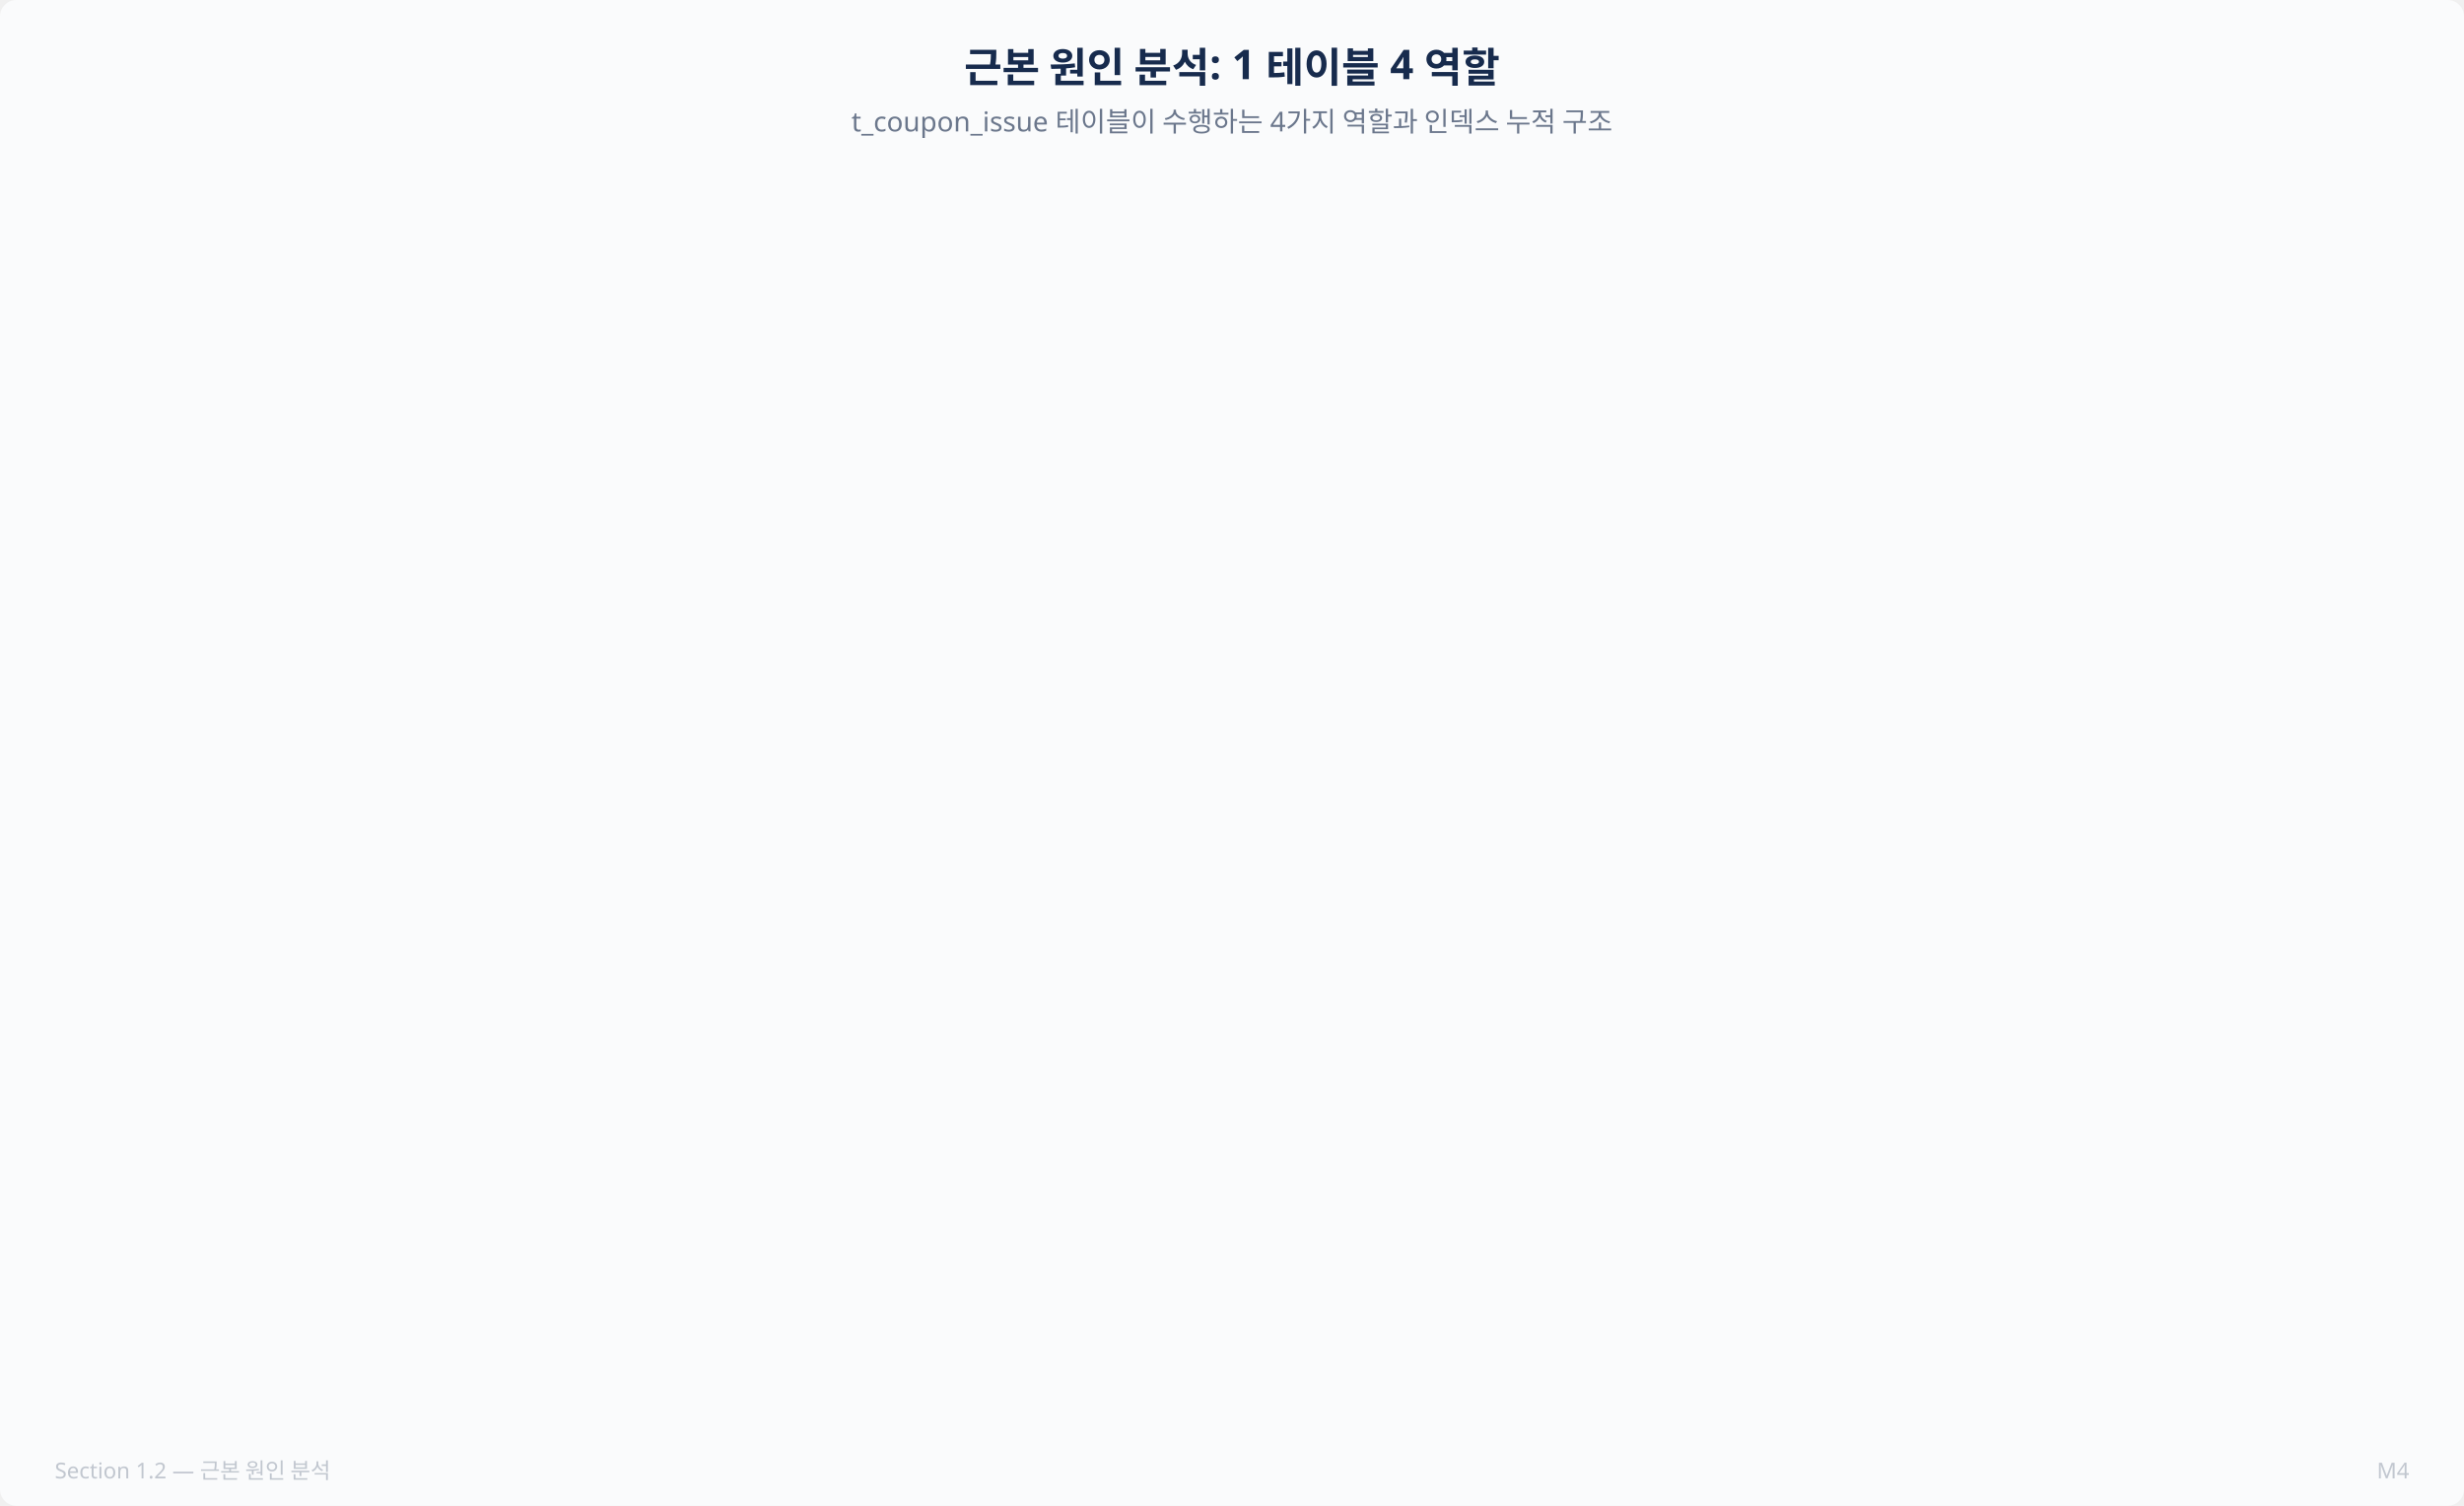
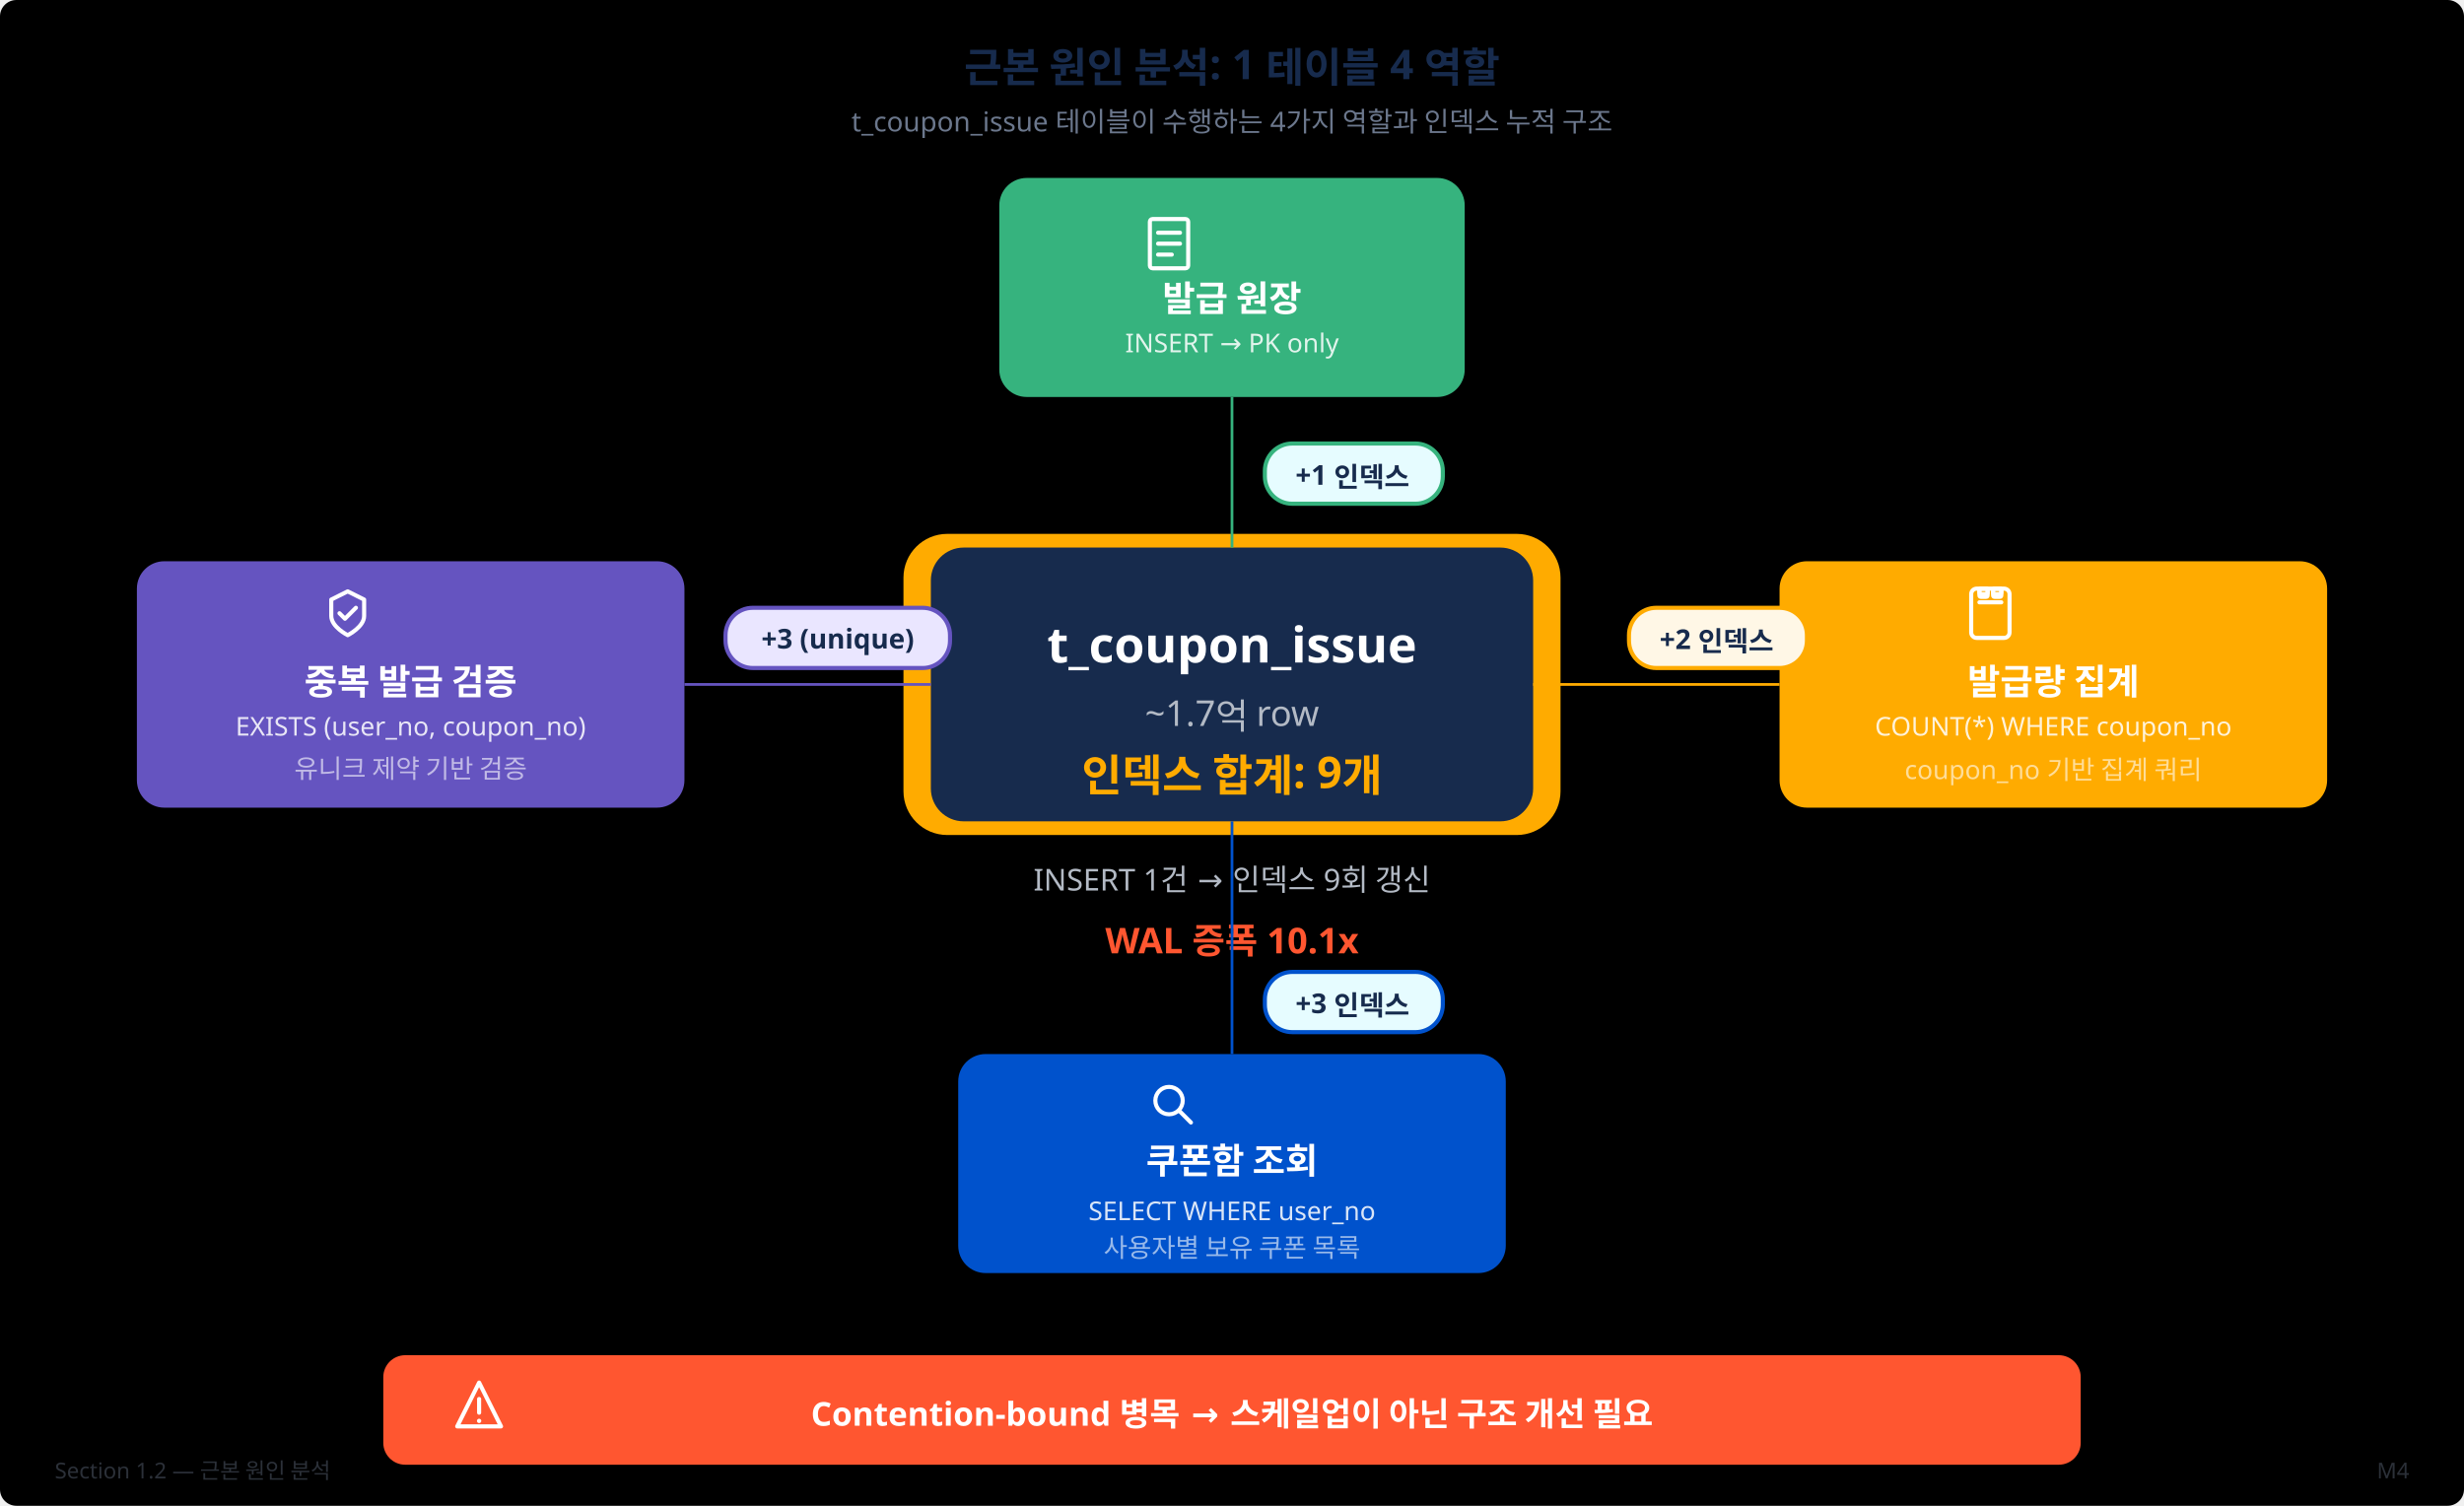
<svg xmlns="http://www.w3.org/2000/svg" viewBox="0 0 900 550" width="900" height="550" font-family="'Segoe UI','Apple SD Gothic Neo','Malgun Gothic',sans-serif">
-   <style> @media (prefers-reduced-motion: reduce) { .center-box, .role-node, .conn-line, .idx-count, .accum, .wal-text, .warn-banner, .icon-shape { animation: none !important; opacity: 1 !important; stroke-dashoffset: 0 !important; } } .bg { fill: #FAFBFC; } /* Center box */ .center-box { opacity: 0; animation: fadeIn 0.8s 0.2s forwards; } .center-rect { fill: #172B4D; rx: 12; } .center-title { fill: #FFFFFF; font-size: 18px; font-weight: 800; text-anchor: middle; dominant-baseline: central; } .center-sub { fill: #B3BAC5; font-size: 13px; text-anchor: middle; dominant-baseline: central; } /* Role nodes */ .role-node { opacity: 0; } .role-rect { rx: 10; } .role-title { fill: #FFFFFF; font-size: 13px; font-weight: 700; text-anchor: middle; dominant-baseline: central; } .role-sub { fill: rgba(255,255,255,0.85); font-size: 9.5px; text-anchor: middle; dominant-baseline: central; } .icon-shape { fill: none; stroke: #fff; stroke-width: 1.5; stroke-linecap: round; stroke-linejoin: round; } .role-node.n0 { animation: fadeIn 0.4s 1.0s forwards; } .role-node.n1 { animation: fadeIn 0.4s 1.4s forwards; } .role-node.n2 { animation: fadeIn 0.4s 1.8s forwards; } .role-node.n3 { animation: fadeIn 0.4s 2.2s forwards; } /* Connection lines */ .conn-line { stroke-width: 2.5; fill: none; stroke-dasharray: 300; stroke-dashoffset: 300; opacity: 0; } .conn-line.c0 { stroke: #36B37E; animation: drawConn 0.5s 2.6s forwards; } .conn-line.c1 { stroke: #FFAB00; animation: drawConn 0.5s 2.8s forwards; } .conn-line.c2 { stroke: #0052CC; animation: drawConn 0.5s 3.0s forwards; } .conn-line.c3 { stroke: #6554C0; animation: drawConn 0.5s 3.2s forwards; } /* Index count badges */ .idx-count { opacity: 0; } .idx-badge { rx: 10; } .idx-text { font-size: 10px; font-weight: 700; fill: #172B4D; text-anchor: middle; dominant-baseline: central; } .idx-count.i0 { animation: popIn 0.3s 3.5s forwards; } .idx-count.i1 { animation: popIn 0.3s 3.7s forwards; } .idx-count.i2 { animation: popIn 0.3s 3.9s forwards; } .idx-count.i3 { animation: popIn 0.3s 4.1s forwards; } /* Center accumulation */ .accum { opacity: 0; } .accum.a1 { animation: fadeIn 0.5s 4.3s forwards; } .accum.a2 { animation: fadeIn 0.5s 4.6s forwards; } .accum-title { fill: #FFAB00; font-size: 16px; font-weight: 800; text-anchor: middle; dominant-baseline: central; } .accum-detail { fill: #B3BAC5; font-size: 11px; text-anchor: middle; dominant-baseline: central; } .wal-text { fill: #FF5630; font-size: 13px; font-weight: 800; text-anchor: middle; dominant-baseline: central; opacity: 0; animation: fadeIn 0.5s 4.8s forwards; } /* Warning pulse */ .warn-pulse { opacity: 0; animation: pulse 1.5s 4.3s infinite; } /* Warning banner */ .warn-banner { opacity: 0; transform: translateY(20px); animation: slideUp 0.5s 5.5s forwards; } .warn-banner-bg { fill: #FF5630; rx: 8; } .warn-banner-text { fill: #FFFFFF; font-size: 12px; font-weight: 700; text-anchor: middle; dominant-baseline: central; } @keyframes fadeIn { from { opacity: 0; } to { opacity: 1; } } @keyframes popIn { 0% { opacity: 0; transform: scale(0); } 60% { opacity: 1; transform: scale(1.2); } 100% { opacity: 1; transform: scale(1); } } @keyframes drawConn { from { stroke-dashoffset: 300; opacity: 1; } to { stroke-dashoffset: 0; opacity: 1; } } @keyframes slideUp { from { opacity: 0; transform: translateY(20px); } to { opacity: 1; transform: translateY(0); } } @keyframes pulse { 0%, 100% { opacity: 0.15; transform: scale(1); } 50% { opacity: 0.35; transform: scale(1.08); } } </style>
+   <style>  } .bg { fill: #FAFBFC; } /* Center box */ .center-box { opacity: 1;  } .center-rect { fill: #172B4D; rx: 12; } .center-title { fill: #FFFFFF; font-size: 18px; font-weight: 800; text-anchor: middle; dominant-baseline: central; } .center-sub { fill: #B3BAC5; font-size: 13px; text-anchor: middle; dominant-baseline: central; } /* Role nodes */ .role-node { opacity: 1; } .role-rect { rx: 10; } .role-title { fill: #FFFFFF; font-size: 13px; font-weight: 700; text-anchor: middle; dominant-baseline: central; } .role-sub { fill: rgba(255,255,255,0.85); font-size: 9.5px; text-anchor: middle; dominant-baseline: central; } .icon-shape { fill: none; stroke: #fff; stroke-width: 1.5; stroke-linecap: round; stroke-linejoin: round; } .role-node .role-node .role-node .role-node /* Connection lines */ .conn-line { stroke-width: 2.5; fill: none; stroke-dasharray: 300; stroke-dashoffset: 0; opacity: 1; } .conn-line.c0 { stroke: #36B37E;  } .conn-line.c1 { stroke: #FFAB00;  } .conn-line.c2 { stroke: #0052CC;  } .conn-line.c3 { stroke: #6554C0;  } /* Index count badges */ .idx-count { opacity: 1; } .idx-badge { rx: 10; } .idx-text { font-size: 10px; font-weight: 700; fill: #172B4D; text-anchor: middle; dominant-baseline: central; } .idx-count .idx-count .idx-count .idx-count /* Center accumulation */ .accum { opacity: 1; }   .accum-title { fill: #FFAB00; font-size: 16px; font-weight: 800; text-anchor: middle; dominant-baseline: central; } .accum-detail { fill: #B3BAC5; font-size: 11px; text-anchor: middle; dominant-baseline: central; } .wal-text { fill: #FF5630; font-size: 13px; font-weight: 800; text-anchor: middle; dominant-baseline: central; opacity: 1;  } /* Warning pulse */ .warn-pulse { opacity: 1;  } /* Warning banner */ .warn-banner { opacity: 1;   } .warn-banner-bg { fill: #FF5630; rx: 8; } .warn-banner-text { fill: #FFFFFF; font-size: 12px; font-weight: 700; text-anchor: middle; dominant-baseline: central; }  to { opacity: 1; } }  60% { opacity: 1; transform: scale(1.2); } 100% { opacity: 1; transform: scale(1); } }  to { stroke-dashoffset: 0; opacity: 1; } }  to { opacity: 1;  } }  50% { opacity: 0.35; transform: scale(1.08); } } </style>
  <rect class="bg" width="900" height="550" rx="6" />
  <text x="450" y="30" text-anchor="middle" font-size="15" font-weight="800" fill="#172B4D">근본 원인 분석: 1 테이블 4 역할</text>
  <text x="450" y="48" text-anchor="middle" font-size="10" fill="#6B778C">t_coupon_issue 테이블이 수행하는 4가지 역할과 인덱스 누적 구조</text>
  <g class="center-box">
    <rect class="warn-pulse" x="330" y="195" width="240" height="110" rx="16" fill="#FFAB00" />
    <rect class="center-rect" x="340" y="200" width="220" height="100" rx="12" />
    <text class="center-title" x="450" y="235">t_coupon_issue</text>
    <text class="center-sub" x="450" y="260">~1.7억 row</text>
    <g class="accum a1">
      <text class="accum-title" x="450" y="282">인덱스 합계: 9개</text>
    </g>
  </g>
  <g class="accum a2">
    <text class="accum-detail" x="450" y="320">INSERT 1건 → 인덱스 9회 갱신</text>
  </g>
  <text class="wal-text" x="450" y="342">WAL 증폭 10.1x</text>
  <g class="role-node n0">
    <rect class="role-rect" x="365" y="65" width="170" height="80" fill="#36B37E" />
    <g transform="translate(420, 80)">
      <rect class="icon-shape" x="0" y="0" width="14" height="18" rx="1" />
      <line class="icon-shape" x1="3" y1="5" x2="11" y2="5" />
      <line class="icon-shape" x1="3" y1="9" x2="11" y2="9" />
      <line class="icon-shape" x1="3" y1="13" x2="8" y2="13" />
    </g>
    <text class="role-title" x="450" y="108">발급 원장</text>
    <text class="role-sub" x="450" y="125">INSERT → PK only</text>
  </g>
  <g class="role-node n1">
    <rect class="role-rect" x="650" y="205" width="200" height="90" fill="#FFAB00" />
    <g transform="translate(720, 215)">
      <rect class="icon-shape" x="0" y="0" width="14" height="18" rx="2" />
      <line class="icon-shape" x1="3" y1="5" x2="11" y2="5" />
      <rect class="icon-shape" x="3" y1="8" width="3" height="3" rx="0.5" x2="6" y2="11" />
      <rect class="icon-shape" x="8" y1="8" width="3" height="3" rx="0.5" x2="11" y2="11" />
      <rect class="icon-shape" x="3" y1="13" width="3" height="2" rx="0.5" x2="6" y2="15" />
      <rect class="icon-shape" x="8" y1="13" width="3" height="2" rx="0.5" x2="11" y2="15" />
    </g>
    <text class="role-title" x="750" y="248">발급량 집계</text>
    <text class="role-sub" x="750" y="265">COUNT(*) WHERE coupon_no</text>
    <text class="role-sub" x="750" y="280" opacity="0.7" font-size="8">coupon_no 기반 집계 쿼리</text>
  </g>
  <g class="role-node n2">
    <rect class="role-rect" x="350" y="385" width="200" height="80" fill="#0052CC" />
    <g transform="translate(420, 395)">
      <circle class="icon-shape" cx="7" cy="7" r="5" />
      <line class="icon-shape" x1="11" y1="11" x2="15" y2="15" />
    </g>
    <text class="role-title" x="450" y="423">쿠폰함 조회</text>
    <text class="role-sub" x="450" y="442">SELECT WHERE user_no</text>
    <text class="role-sub" x="450" y="455" opacity="0.7" font-size="8">사용자별 보유 쿠폰 목록</text>
  </g>
  <g class="role-node n3">
    <rect class="role-rect" x="50" y="205" width="200" height="90" fill="#6554C0" />
    <g transform="translate(120, 215)">
      <path class="icon-shape" d="M7,1 L13,4 L13,10 C13,14 7,17 7,17 C7,17 1,14 1,10 L1,4 Z" />
      <polyline class="icon-shape" points="4,9 6,11 10,7" />
    </g>
    <text class="role-title" x="150" y="248">중복 발급 검증</text>
    <text class="role-sub" x="150" y="265">EXISTS (user_no, coupon_no)</text>
    <text class="role-sub" x="150" y="280" opacity="0.7" font-size="8">유니크 제약 기반 검증</text>
  </g>
  <line class="conn-line c0" x1="450" y1="200" x2="450" y2="145" />
  <line class="conn-line c1" x1="560" y1="250" x2="650" y2="250" />
  <line class="conn-line c2" x1="450" y1="300" x2="450" y2="385" />
  <line class="conn-line c3" x1="340" y1="250" x2="250" y2="250" />
  <g class="idx-count i0">
    <rect class="idx-badge" x="462" y="162" width="65" height="22" fill="#E6FCFF" stroke="#36B37E" stroke-width="1.5" rx="11" />
    <text class="idx-text" x="494" y="173" fill="#006644">+1 인덱스</text>
  </g>
  <g class="idx-count i1">
    <rect class="idx-badge" x="595" y="222" width="65" height="22" fill="#FFF7E6" stroke="#FFAB00" stroke-width="1.5" rx="11" />
    <text class="idx-text" x="627" y="233" fill="#FF8B00">+2 인덱스</text>
  </g>
  <g class="idx-count i2">
    <rect class="idx-badge" x="462" y="355" width="65" height="22" fill="#E6FCFF" stroke="#0052CC" stroke-width="1.5" rx="11" />
    <text class="idx-text" x="494" y="366" fill="#0747A6">+3 인덱스</text>
  </g>
  <g class="idx-count i3">
    <rect class="idx-badge" x="265" y="222" width="82" height="22" fill="#EAE6FF" stroke="#6554C0" stroke-width="1.5" rx="11" />
    <text class="idx-text" x="306" y="233" fill="#403294" font-size="9">+3 (unique)</text>
  </g>
  <g class="warn-banner">
    <rect class="warn-banner-bg" x="140" y="495" width="620" height="40" />
    <text class="warn-banner-text" x="450" y="515">Contention-bound 병목 → 스케일업이 아닌 구조 개선 필요</text>
    <g transform="translate(165, 503)">
      <polygon points="10,2 18,18 2,18" fill="none" stroke="#fff" stroke-width="1.5" stroke-linejoin="round" />
      <line x1="10" y1="8" x2="10" y2="13" stroke="#fff" stroke-width="1.5" stroke-linecap="round" />
      <circle cx="10" cy="16" r="0.8" fill="#fff" />
    </g>
  </g>
  <g opacity="0.4">
    <text x="20" y="540" font-size="8" fill="#6B778C">Section 1.2 — 근본 원인 분석</text>
    <text x="880" y="540" font-size="8" fill="#6B778C" text-anchor="end">M4</text>
  </g>
</svg>
